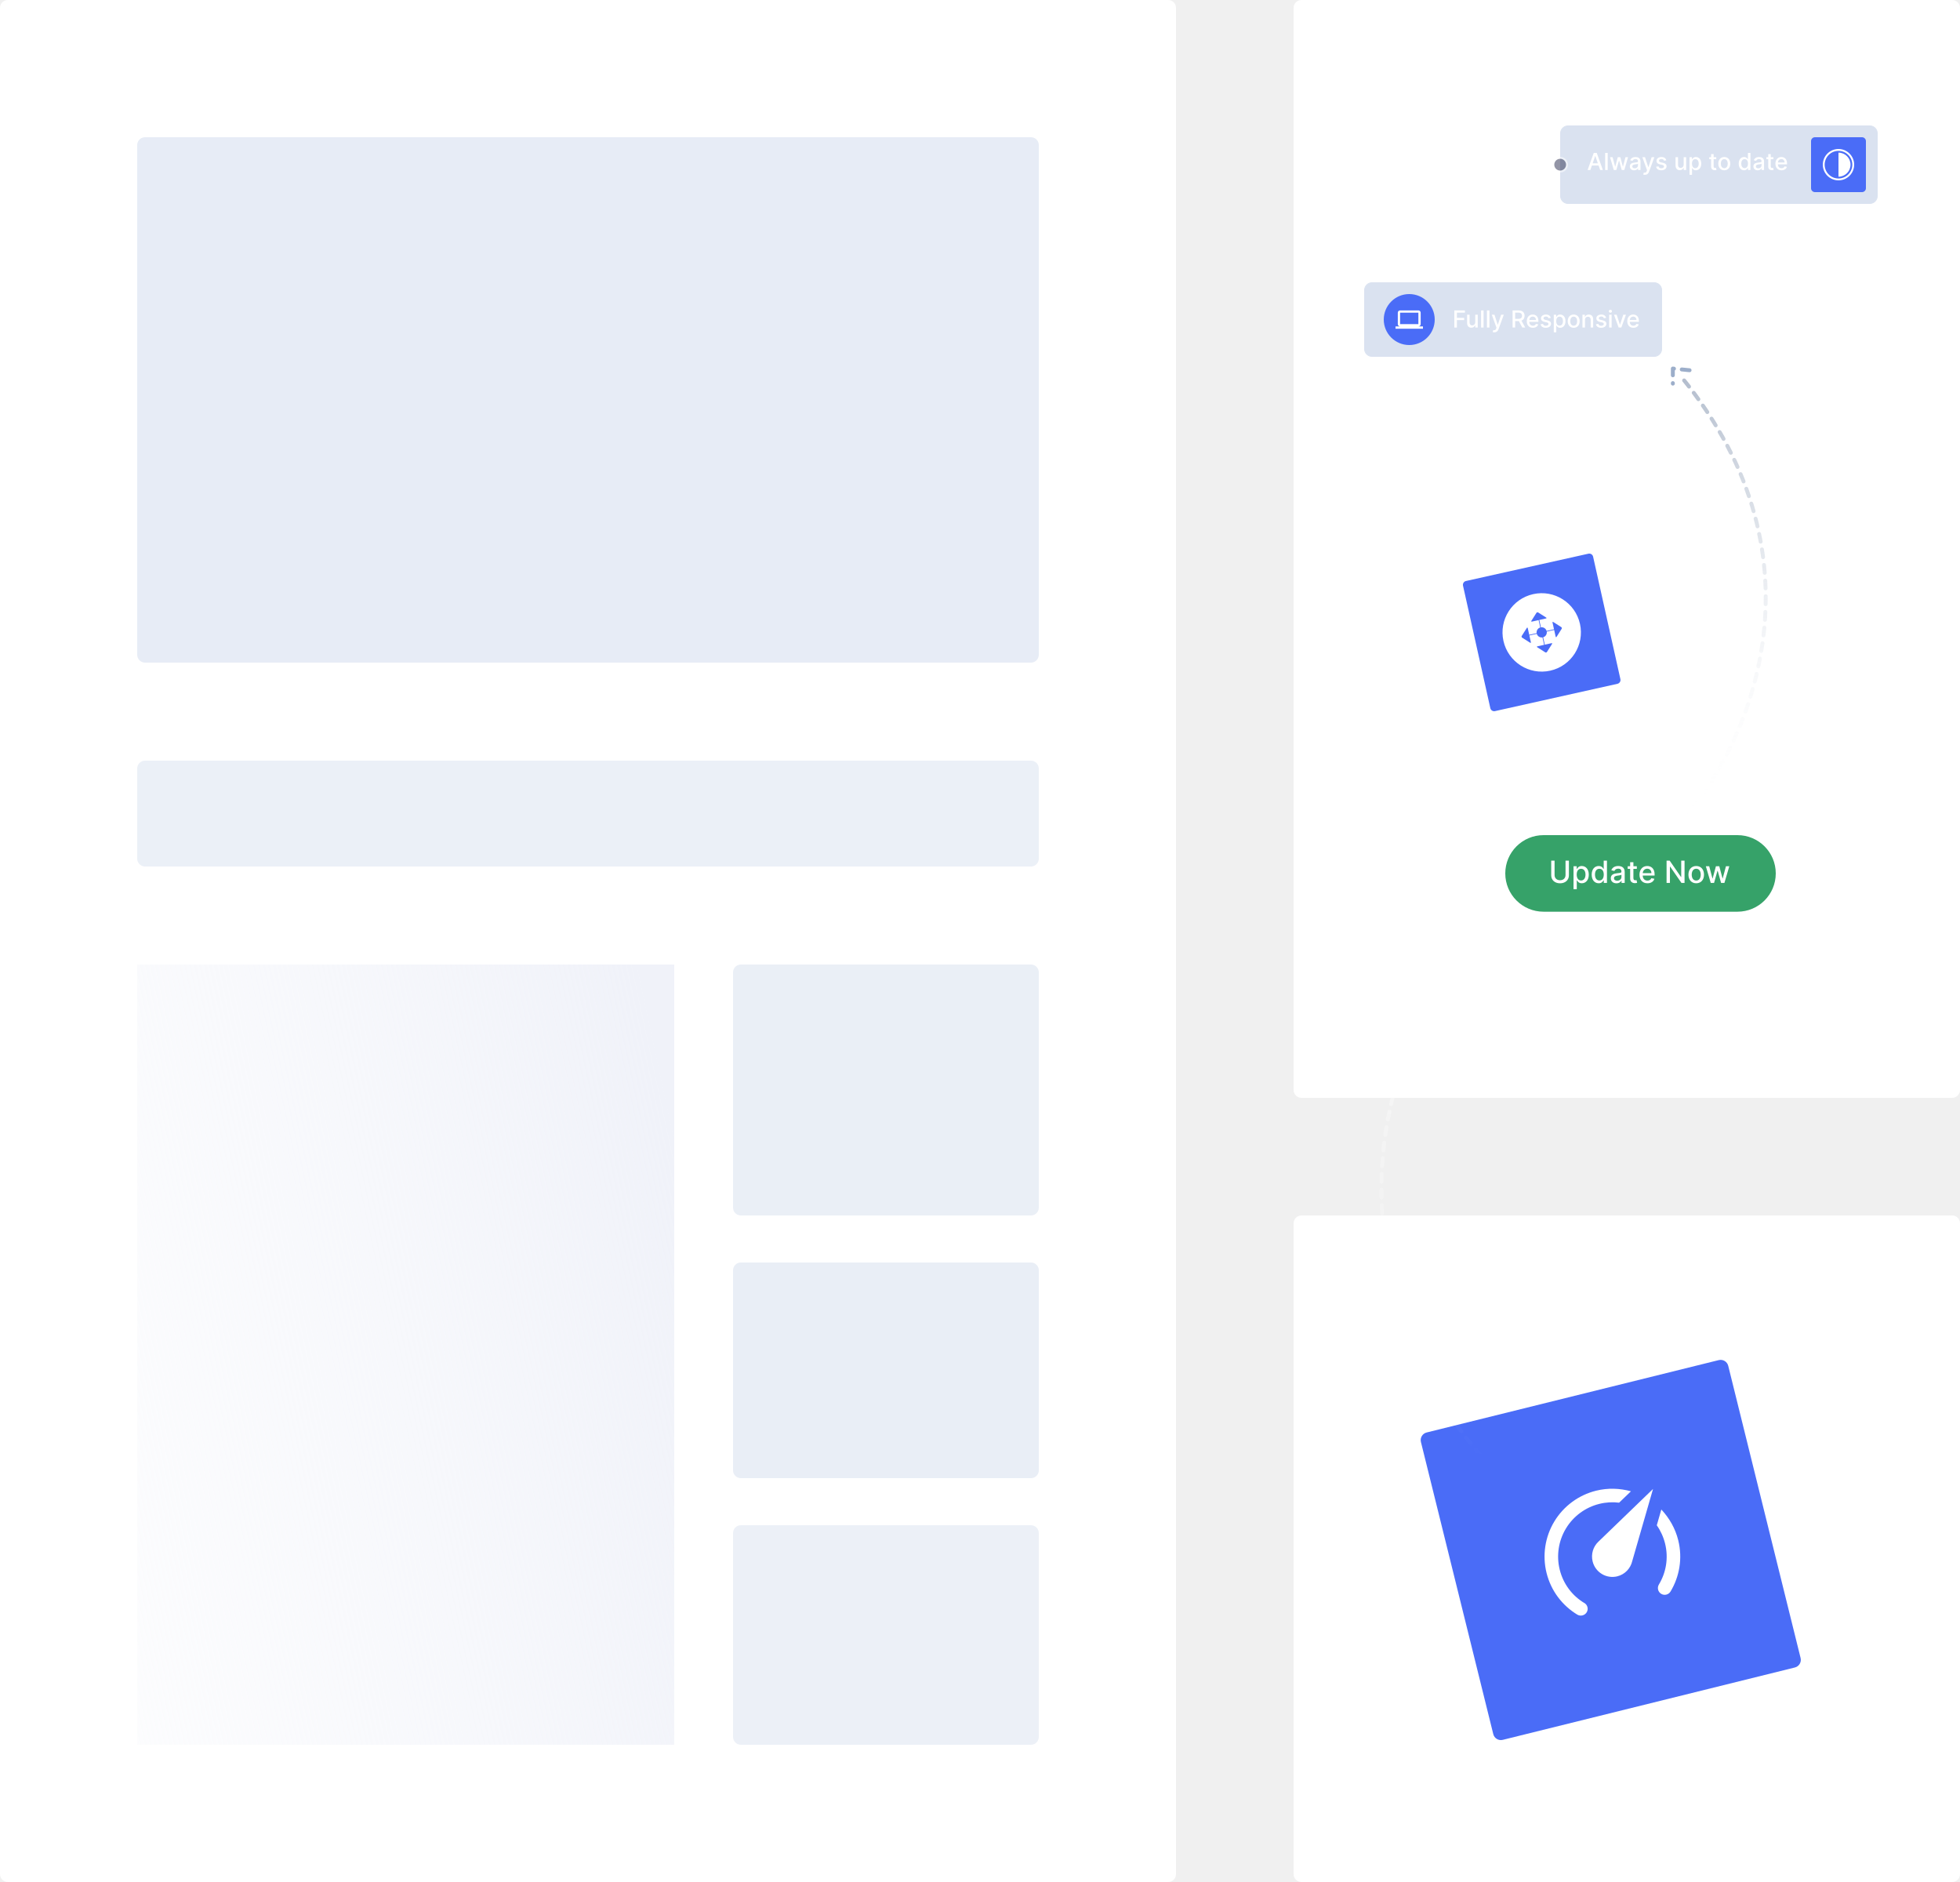
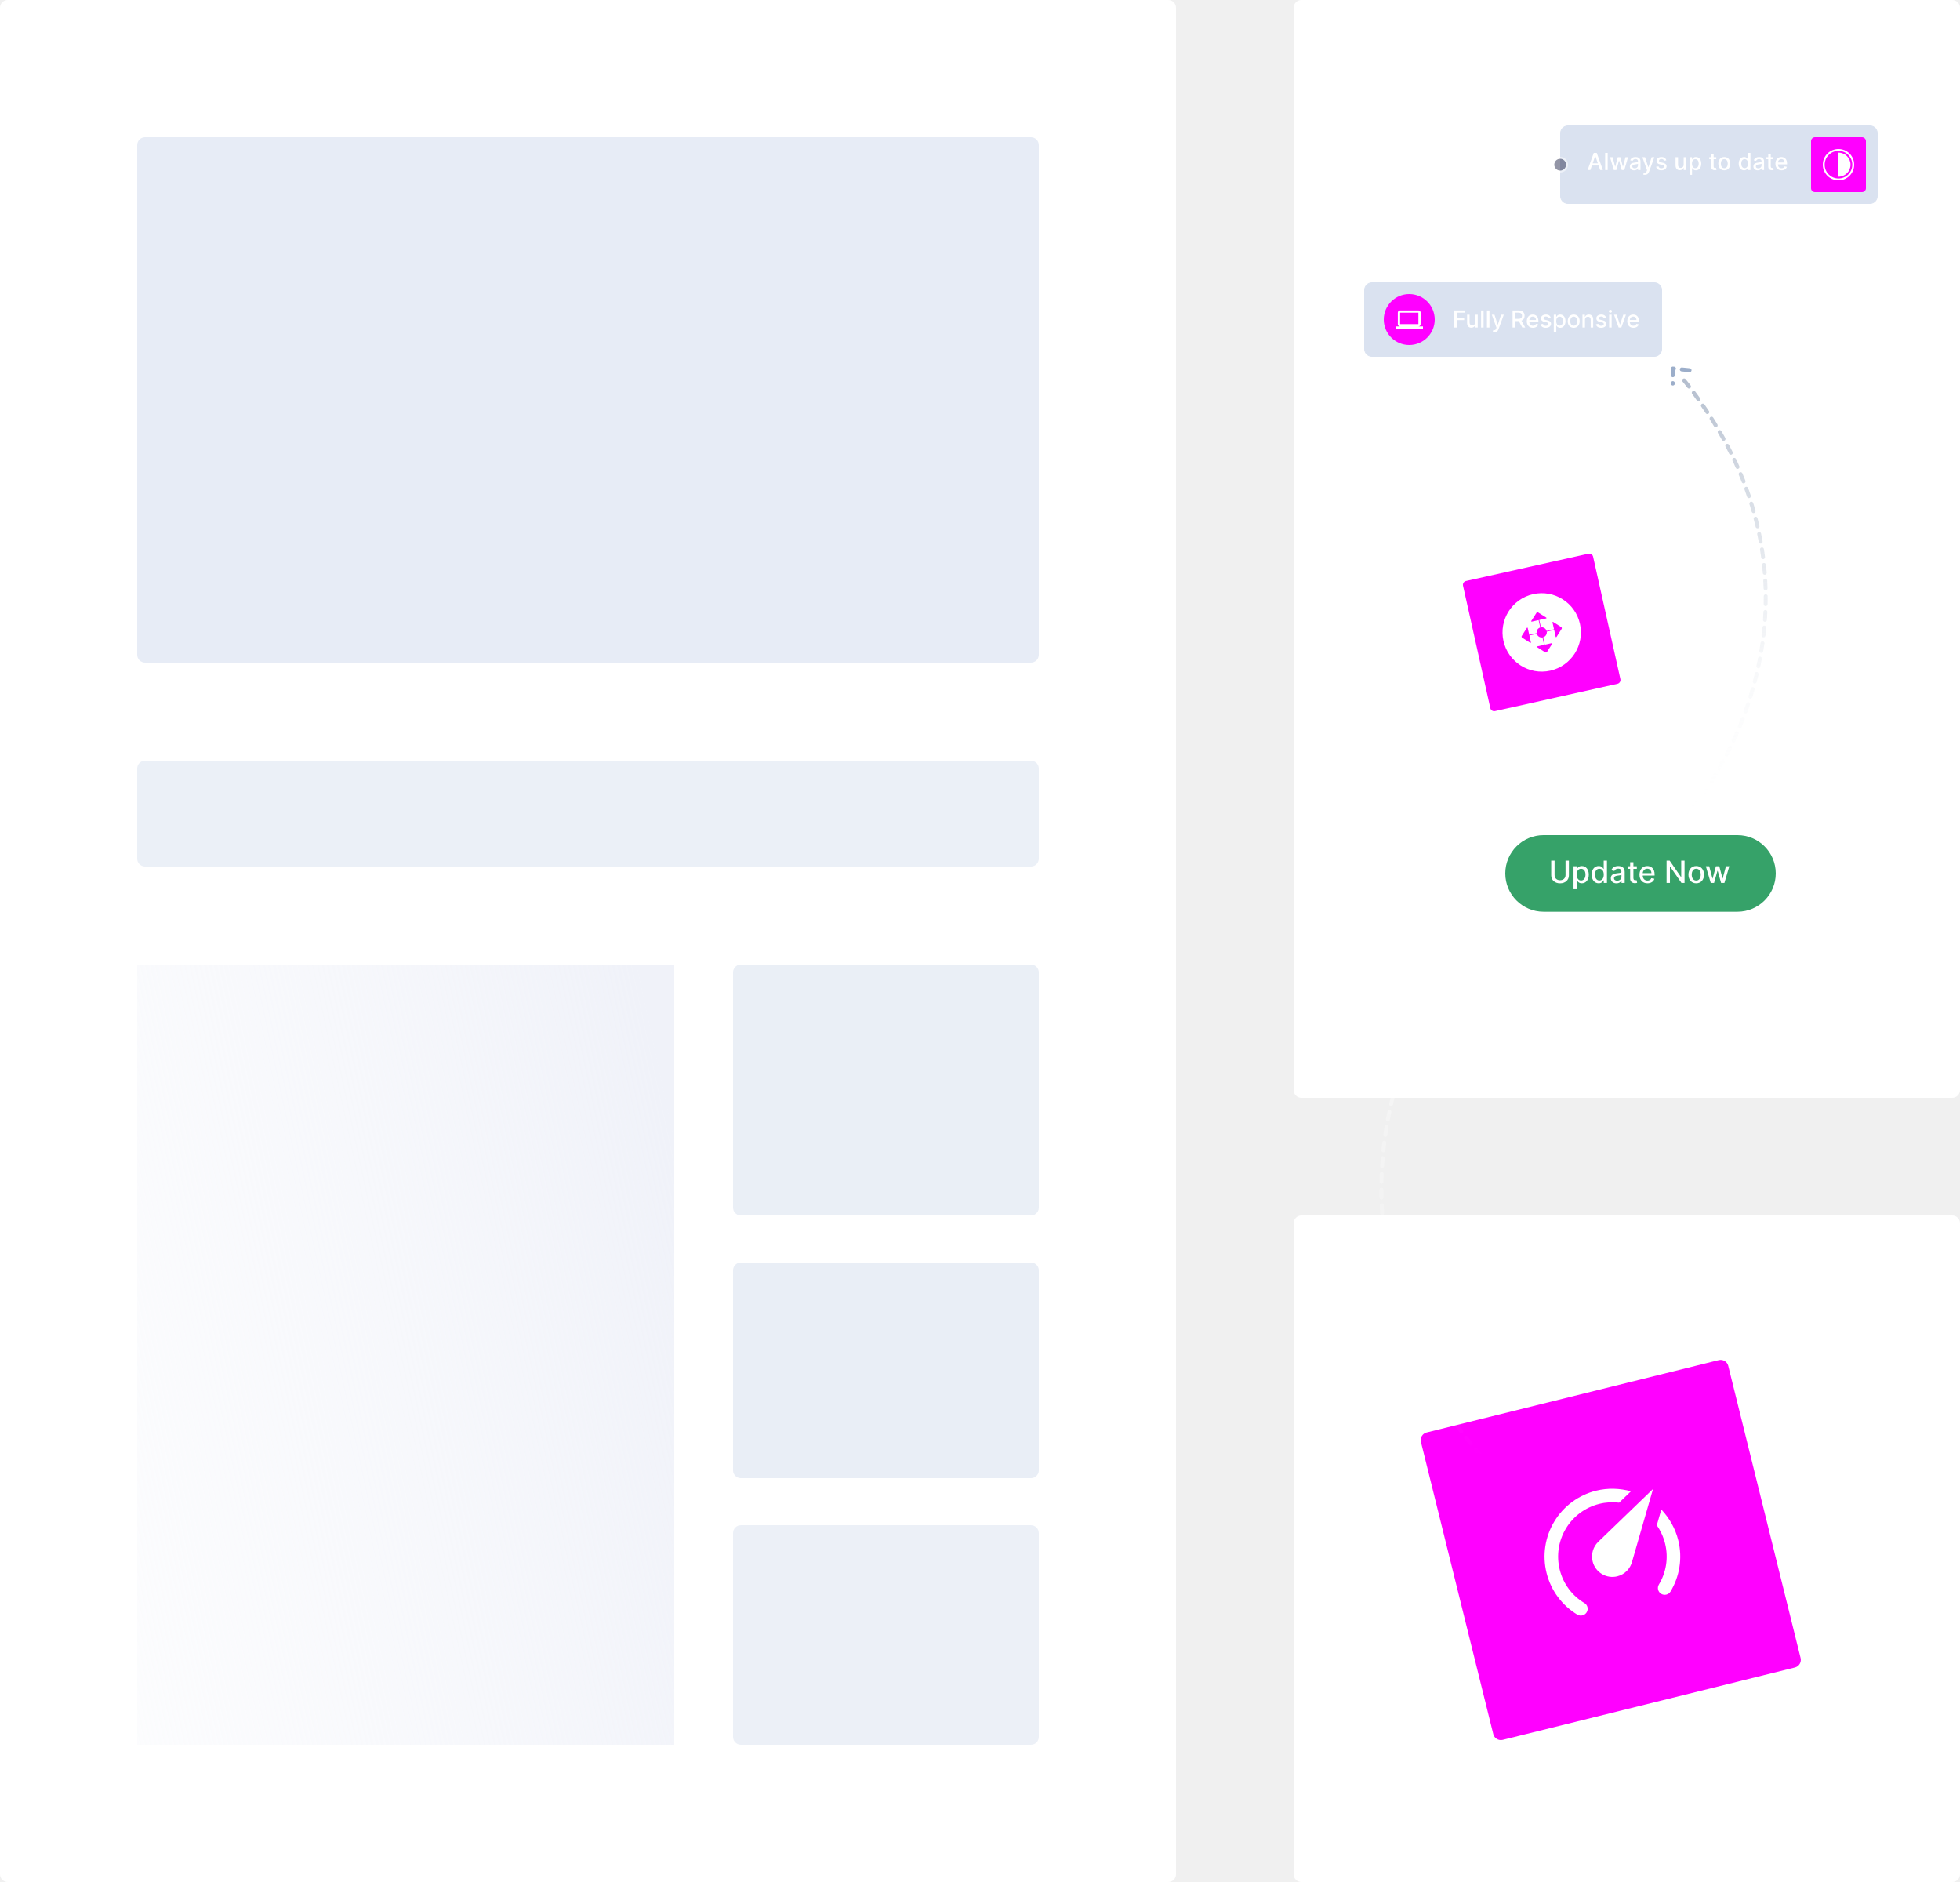
<svg xmlns="http://www.w3.org/2000/svg" width="500" height="480" viewBox="0 0 500 480" fill="none">
  <rect x="330" y="310" width="170" height="170" rx="2" fill="white" />
-   <rect x="362" y="365.831" width="80.765" height="80.765" rx="2" transform="rotate(-13.9128 362 365.831)" fill="#4A6CF7" />
+   <rect x="362" y="365.831" width="80.765" height="80.765" rx="2" transform="rotate(-13.9128 362 365.831)" fill="#ff00ff" />
  <path d="M412.572 402.039C411.235 402.37 409.822 402.156 408.643 401.445C407.464 400.734 406.615 399.584 406.284 398.247C405.818 396.366 406.435 394.466 407.718 393.239L421.691 379.757L416.388 398.152C415.956 400.006 414.538 401.552 412.572 402.039ZM407.162 380.2C410.203 379.447 413.25 379.584 416.061 380.349L413.037 383.256C411.434 383.047 409.675 383.144 407.995 383.56C404.43 384.443 401.363 386.705 399.467 389.85C397.571 392.995 397.002 396.764 397.884 400.328C398.804 404.041 401.131 407.03 404.167 408.846L404.183 408.842C405.001 409.335 405.263 410.393 404.77 411.21C404.277 412.028 403.202 412.294 402.389 411.818C398.595 409.531 395.673 405.797 394.525 401.16C393.421 396.705 394.132 391.994 396.502 388.063C398.873 384.132 402.707 381.304 407.162 380.2ZM428.123 392.838C429.271 397.474 428.43 402.14 426.143 405.934C425.646 406.735 424.587 406.997 423.77 406.504C422.952 406.011 422.69 404.953 423.183 404.135C425.016 401.096 425.683 397.383 424.763 393.67C424.347 391.99 423.612 390.389 422.649 389.023L423.808 384.992C425.826 387.166 427.365 389.78 428.123 392.838Z" fill="white" />
  <rect width="300" height="480" rx="2" fill="white" />
  <rect x="35" y="35" width="230" height="134" rx="2" fill="#DAE2F0" fill-opacity="0.66" />
  <rect opacity="0.53" x="35" y="194" width="230" height="27" rx="2" fill="#DAE2F0" />
  <rect x="35" y="246" width="137" height="199" fill="url(#paint0_linear_1028_1032)" />
  <rect opacity="0.57" x="187" y="246" width="78" height="64" rx="2" fill="#DAE2F0" />
  <rect opacity="0.6" x="187" y="322" width="78" height="55" rx="2" fill="#DAE2F0" />
  <rect opacity="0.5" x="187" y="389" width="78" height="56" rx="2" fill="#DAE2F0" />
  <path d="M377.795 371.295C358.482 349.772 331.574 292.451 378.448 235.356" stroke="url(#paint1_linear_1028_1032)" stroke-linecap="round" stroke-linejoin="round" stroke-dasharray="2 2" />
  <path d="M375.753 233.513L380.883 233V237.617" stroke="url(#paint2_linear_1028_1032)" stroke-linecap="round" stroke-linejoin="round" stroke-dasharray="2 2" />
  <rect x="330" width="170" height="280" rx="2" fill="white" />
  <rect x="384" y="213" width="69" height="19.528" rx="9.764" fill="#36A269" />
  <path d="M399.37 219.51V223.177C399.37 223.948 398.838 224.503 397.972 224.503C397.109 224.503 396.574 223.948 396.574 223.177V219.51H395.717V223.246C395.717 224.439 396.61 225.285 397.972 225.285C399.334 225.285 400.23 224.439 400.23 223.246V219.51H399.37Z" fill="white" />
  <path d="M401.41 226.788H402.239V224.528H402.289C402.439 224.8 402.744 225.274 403.521 225.274C404.553 225.274 405.302 224.447 405.302 223.069C405.302 221.687 404.541 220.875 403.512 220.875C402.722 220.875 402.436 221.357 402.289 221.621H402.22V220.93H401.41V226.788ZM402.222 223.06C402.222 222.17 402.611 221.579 403.335 221.579C404.087 221.579 404.464 222.214 404.464 223.06C404.464 223.915 404.075 224.567 403.335 224.567C402.622 224.567 402.222 223.956 402.222 223.06Z" fill="white" />
  <path d="M407.826 225.274C408.602 225.274 408.908 224.8 409.057 224.528H409.127V225.191H409.937V219.51H409.107V221.621H409.057C408.908 221.357 408.625 220.875 407.831 220.875C406.802 220.875 406.045 221.687 406.045 223.069C406.045 224.447 406.791 225.274 407.826 225.274ZM408.009 224.567C407.268 224.567 406.883 223.915 406.883 223.06C406.883 222.214 407.26 221.579 408.009 221.579C408.733 221.579 409.121 222.17 409.121 223.06C409.121 223.956 408.725 224.567 408.009 224.567Z" fill="white" />
  <path d="M412.36 225.285C413.065 225.285 413.462 224.927 413.62 224.608H413.653V225.191H414.463V222.361C414.463 221.121 413.487 220.875 412.81 220.875C412.039 220.875 411.329 221.185 411.051 221.962L411.831 222.139C411.953 221.837 412.263 221.546 412.821 221.546C413.356 221.546 413.631 221.826 413.631 222.309V222.328C413.631 222.63 413.32 222.625 412.555 222.714C411.747 222.808 410.921 223.019 410.921 223.987C410.921 224.825 411.55 225.285 412.36 225.285ZM412.541 224.619C412.072 224.619 411.734 224.408 411.734 223.998C411.734 223.554 412.127 223.396 412.607 223.332C412.876 223.296 413.514 223.224 413.634 223.105V223.654C413.634 224.159 413.231 224.619 412.541 224.619Z" fill="white" />
  <path d="M417.557 220.93H416.683V219.909H415.853V220.93H415.229V221.596H415.853V224.112C415.851 224.886 416.442 225.26 417.096 225.246C417.36 225.243 417.537 225.194 417.634 225.157L417.485 224.472C417.429 224.483 417.326 224.508 417.193 224.508C416.924 224.508 416.683 224.42 416.683 223.94V221.596H417.557V220.93Z" fill="white" />
  <path d="M420.265 225.277C421.194 225.277 421.851 224.819 422.04 224.126L421.255 223.984C421.105 224.386 420.745 224.592 420.273 224.592C419.563 224.592 419.086 224.131 419.064 223.31H422.093V223.016C422.093 221.476 421.172 220.875 420.206 220.875C419.019 220.875 418.237 221.779 418.237 223.088C418.237 224.411 419.008 225.277 420.265 225.277ZM419.066 222.689C419.1 222.084 419.538 221.56 420.212 221.56C420.856 221.56 421.277 222.037 421.28 222.689H419.066Z" fill="white" />
  <path d="M429.732 219.51H428.883V223.682H428.83L425.94 219.51H425.147V225.191H426.004V221.024H426.057L428.944 225.191H429.732V219.51Z" fill="white" />
  <path d="M432.71 225.277C433.912 225.277 434.697 224.397 434.697 223.08C434.697 221.754 433.912 220.875 432.71 220.875C431.509 220.875 430.724 221.754 430.724 223.08C430.724 224.397 431.509 225.277 432.71 225.277ZM432.713 224.58C431.928 224.58 431.562 223.895 431.562 223.077C431.562 222.261 431.928 221.568 432.713 221.568C433.493 221.568 433.859 222.261 433.859 223.077C433.859 223.895 433.493 224.58 432.713 224.58Z" fill="white" />
  <path d="M436.416 225.191H437.26L438.125 222.114H438.189L439.054 225.191H439.9L441.151 220.93H440.294L439.465 224.045H439.423L438.591 220.93H437.734L436.896 224.059H436.855L436.02 220.93H435.163L436.416 225.191Z" fill="white" />
  <path d="M429.313 209C445.373 191.102 467.749 143.437 428.77 95.96" stroke="url(#paint3_linear_1028_1032)" stroke-linecap="round" stroke-linejoin="round" stroke-dasharray="2 2" />
  <path d="M431.011 94.427L426.746 94V97.839" stroke="#9CAECA" stroke-linecap="round" stroke-linejoin="round" stroke-dasharray="2 2" />
  <path d="M425.919 209.551C429.35 203.094 432.466 187.388 417.488 176.228" stroke="url(#paint4_linear_1028_1032)" stroke-width="0.7" stroke-linecap="round" stroke-linejoin="round" stroke-dasharray="2 2" />
  <rect x="348.1" y="72.1" width="75.8" height="18.8" rx="1.9" fill="#DAE2F0" stroke="#DAE2F0" stroke-width="0.2" />
  <path d="M371 83.538H371.658V81.636H373.512V81.071H371.658V79.742H373.706V79.175H371V83.538Z" fill="white" />
  <path d="M376.333 82.181C376.335 82.737 375.921 83.001 375.563 83.001C375.169 83.001 374.896 82.716 374.896 82.271V80.266H374.259V82.347C374.259 83.159 374.705 83.581 375.333 83.581C375.825 83.581 376.16 83.321 376.311 82.972H376.345V83.538H376.972V80.266H376.333V82.181Z" fill="white" />
  <path d="M378.465 79.175H377.828V83.538H378.465V79.175Z" fill="white" />
  <path d="M379.959 79.175H379.322V83.538H379.959V79.175Z" fill="white" />
  <path d="M381.219 84.766C381.745 84.766 382.077 84.491 382.267 83.975L383.62 80.272L382.932 80.266L382.103 82.805H382.069L381.24 80.266H380.558L381.756 83.581L381.677 83.798C381.515 84.233 381.287 84.269 380.938 84.173L380.784 84.695C380.861 84.729 381.027 84.766 381.219 84.766Z" fill="white" />
  <path d="M385.859 83.538H386.518V81.887H387.413C387.428 81.887 387.44 81.887 387.455 81.887L388.342 83.538H389.092L388.124 81.772C388.659 81.574 388.925 81.129 388.925 80.543C388.925 79.739 388.427 79.175 387.415 79.175H385.859V83.538ZM386.518 81.32V79.739H387.344C387.994 79.739 388.263 80.048 388.263 80.543C388.263 81.035 387.994 81.32 387.353 81.32H386.518Z" fill="white" />
  <path d="M391.045 83.604C391.759 83.604 392.264 83.253 392.409 82.72L391.806 82.612C391.691 82.921 391.414 83.078 391.051 83.078C390.506 83.078 390.139 82.724 390.122 82.094H392.449V81.868C392.449 80.685 391.742 80.223 391 80.223C390.088 80.223 389.487 80.918 389.487 81.923C389.487 82.94 390.08 83.604 391.045 83.604ZM390.124 81.617C390.15 81.152 390.487 80.749 391.004 80.749C391.499 80.749 391.823 81.116 391.825 81.617H390.124Z" fill="white" />
  <path d="M395.608 81.065C395.476 80.555 395.078 80.223 394.37 80.223C393.631 80.223 393.107 80.613 393.107 81.192C393.107 81.657 393.388 81.966 394.002 82.102L394.556 82.224C394.871 82.294 395.018 82.435 395.018 82.639C395.018 82.893 394.748 83.091 394.33 83.091C393.949 83.091 393.703 82.927 393.627 82.605L393.011 82.699C393.118 83.278 393.599 83.604 394.334 83.604C395.125 83.604 395.672 83.185 395.672 82.592C395.672 82.13 395.378 81.844 394.777 81.706L394.257 81.587C393.897 81.501 393.742 81.38 393.744 81.158C393.742 80.907 394.015 80.728 394.377 80.728C394.773 80.728 394.956 80.947 395.031 81.167L395.608 81.065Z" fill="white" />
  <path d="M396.373 84.766H397.01V83.029H397.048C397.163 83.238 397.398 83.602 397.994 83.602C398.787 83.602 399.362 82.967 399.362 81.908C399.362 80.847 398.778 80.223 397.988 80.223C397.381 80.223 397.161 80.594 397.048 80.796H396.995V80.266H396.373V84.766ZM396.997 81.902C396.997 81.218 397.295 80.764 397.851 80.764C398.429 80.764 398.719 81.252 398.719 81.902C398.719 82.558 398.42 83.059 397.851 83.059C397.304 83.059 396.997 82.59 396.997 81.902Z" fill="white" />
  <path d="M401.454 83.604C402.377 83.604 402.98 82.929 402.98 81.917C402.98 80.898 402.377 80.223 401.454 80.223C400.532 80.223 399.929 80.898 399.929 81.917C399.929 82.929 400.532 83.604 401.454 83.604ZM401.456 83.07C400.854 83.07 400.572 82.543 400.572 81.915C400.572 81.288 400.854 80.756 401.456 80.756C402.055 80.756 402.336 81.288 402.336 81.915C402.336 82.543 402.055 83.07 401.456 83.07Z" fill="white" />
  <path d="M404.328 81.595C404.328 81.073 404.648 80.775 405.091 80.775C405.523 80.775 405.786 81.058 405.786 81.533V83.538H406.423V81.457C406.423 80.647 405.977 80.223 405.308 80.223C404.816 80.223 404.494 80.451 404.343 80.798H404.303V80.266H403.691V83.538H404.328V81.595Z" fill="white" />
  <path d="M409.729 81.065C409.597 80.555 409.199 80.223 408.491 80.223C407.752 80.223 407.228 80.613 407.228 81.192C407.228 81.657 407.509 81.966 408.123 82.102L408.677 82.224C408.992 82.294 409.139 82.435 409.139 82.639C409.139 82.893 408.869 83.091 408.451 83.091C408.07 83.091 407.825 82.927 407.748 82.605L407.132 82.699C407.239 83.278 407.72 83.604 408.455 83.604C409.246 83.604 409.793 83.185 409.793 82.592C409.793 82.13 409.499 81.844 408.898 81.706L408.379 81.587C408.018 81.501 407.863 81.38 407.865 81.158C407.863 80.907 408.136 80.728 408.498 80.728C408.894 80.728 409.077 80.947 409.152 81.167L409.729 81.065Z" fill="white" />
  <path d="M410.494 83.538H411.131V80.266H410.494V83.538ZM410.816 79.761C411.035 79.761 411.218 79.59 411.218 79.381C411.218 79.173 411.035 79 410.816 79C410.594 79 410.413 79.173 410.413 79.381C410.413 79.59 410.594 79.761 410.816 79.761Z" fill="white" />
  <path d="M414.788 80.266H414.104L413.277 82.784H413.243L412.414 80.266H411.73L412.919 83.538H413.601L414.788 80.266Z" fill="white" />
  <path d="M416.68 83.604C417.393 83.604 417.898 83.253 418.043 82.72L417.44 82.612C417.325 82.921 417.048 83.078 416.686 83.078C416.141 83.078 415.774 82.724 415.757 82.094H418.084V81.868C418.084 80.685 417.376 80.223 416.635 80.223C415.723 80.223 415.122 80.918 415.122 81.923C415.122 82.94 415.714 83.604 416.68 83.604ZM415.759 81.617C415.785 81.152 416.121 80.749 416.639 80.749C417.134 80.749 417.457 81.116 417.46 81.617H415.759Z" fill="white" />
-   <circle cx="359.5" cy="81.5" r="6.5" fill="#4A6CF7" />
+   <circle cx="359.5" cy="81.5" r="6.5" fill="#ff00ff" />
  <path d="M357.167 79.75H361.833V82.667H357.167V79.75ZM361.833 83.25C361.988 83.25 362.136 83.189 362.246 83.079C362.355 82.97 362.417 82.822 362.417 82.667V79.75C362.417 79.427 362.154 79.167 361.833 79.167H357.167C356.843 79.167 356.583 79.427 356.583 79.75V82.667C356.583 82.822 356.645 82.97 356.754 83.079C356.864 83.189 357.012 83.25 357.167 83.25H356V83.834H363V83.25H361.833Z" fill="white" />
-   <rect x="373" y="148.4" width="34" height="34" rx="1" transform="rotate(-12.5713 373 148.4)" fill="#4A6CF7" />
+   <rect x="373" y="148.4" width="34" height="34" rx="1" transform="rotate(-12.5713 373 148.4)" fill="#ff00ff" />
  <circle cx="393.293" cy="161.293" r="10" transform="rotate(-12.5713 393.293 161.293)" fill="white" />
  <g clip-path="url(#clip0_1028_1032)">
-     <path d="M398.281 159.94L396.256 158.653C396.106 158.557 396.015 158.621 396.054 158.795L396.433 160.496L394.539 160.918C394.355 160.293 393.738 159.901 393.094 160L392.675 158.119L394.375 157.74C394.55 157.701 394.569 157.592 394.418 157.496L392.393 156.21C392.242 156.114 392.043 156.159 391.948 156.309L390.661 158.334C390.565 158.485 390.629 158.575 390.803 158.536L392.504 158.157L392.923 160.037C392.298 160.222 391.905 160.838 392.005 161.482L390.111 161.905L389.732 160.205C389.693 160.031 389.584 160.012 389.489 160.162L388.202 162.188C388.106 162.338 388.151 162.537 388.301 162.633L390.326 163.919C390.477 164.015 390.567 163.952 390.528 163.777L390.149 162.076L392.04 161.654C392.225 162.279 392.842 162.671 393.486 162.572L393.908 164.463L392.208 164.842C392.034 164.881 392.015 164.99 392.165 165.086L394.191 166.372C394.341 166.468 394.54 166.424 394.636 166.273L395.923 164.248C396.018 164.097 395.955 164.007 395.78 164.046L394.082 164.425L393.661 162.535C394.286 162.35 394.678 161.734 394.579 161.09L396.471 160.668L396.85 162.369C396.889 162.543 396.997 162.562 397.093 162.412L398.38 160.386C398.476 160.236 398.432 160.035 398.281 159.94Z" fill="#4A6CF7" />
+     <path d="M398.281 159.94L396.256 158.653C396.106 158.557 396.015 158.621 396.054 158.795L396.433 160.496L394.539 160.918C394.355 160.293 393.738 159.901 393.094 160L392.675 158.119L394.375 157.74C394.55 157.701 394.569 157.592 394.418 157.496L392.393 156.21C392.242 156.114 392.043 156.159 391.948 156.309L390.661 158.334C390.565 158.485 390.629 158.575 390.803 158.536L392.504 158.157L392.923 160.037C392.298 160.222 391.905 160.838 392.005 161.482L390.111 161.905L389.732 160.205C389.693 160.031 389.584 160.012 389.489 160.162L388.202 162.188C388.106 162.338 388.151 162.537 388.301 162.633L390.326 163.919C390.477 164.015 390.567 163.952 390.528 163.777L390.149 162.076L392.04 161.654C392.225 162.279 392.842 162.671 393.486 162.572L393.908 164.463L392.208 164.842C392.034 164.881 392.015 164.99 392.165 165.086L394.191 166.372C394.341 166.468 394.54 166.424 394.636 166.273L395.923 164.248C396.018 164.097 395.955 164.007 395.78 164.046L394.082 164.425L393.661 162.535C394.286 162.35 394.678 161.734 394.579 161.09L396.471 160.668L396.85 162.369C396.889 162.543 396.997 162.562 397.093 162.412L398.38 160.386C398.476 160.236 398.432 160.035 398.281 159.94Z" fill="#ff00ff" />
  </g>
  <rect x="398.1" y="32.1" width="80.8" height="19.8" rx="1.9" fill="#DAE2F0" stroke="#DAE2F0" stroke-width="0.2" />
-   <rect x="462" y="35" width="14" height="14" rx="1" fill="#4A6CF7" />
+   <rect x="462" y="35" width="14" height="14" rx="1" fill="#ff00ff" />
  <path d="M468.998 38C466.791 38 465 39.791 465 41.998C465 44.209 466.791 46 468.998 46C471.209 46 473 44.209 473 41.998C473 39.791 471.209 38 468.998 38ZM469 45.524C467.054 45.524 465.476 43.946 465.476 42C465.476 40.054 467.054 38.476 469 38.476C470.946 38.476 472.524 40.054 472.524 42C472.524 43.946 470.946 45.524 469 45.524ZM469 38.928V45.069C470.694 45.069 472.071 43.692 472.071 41.998C472.071 40.308 470.694 38.928 469 38.928Z" fill="white" />
  <path d="M405.699 43.364L406.099 42.209H407.804L408.202 43.364H408.901L407.331 39H406.57L405 43.364H405.699ZM406.291 41.655L406.935 39.793H406.969L407.612 41.655H406.291Z" fill="white" />
  <path d="M410.117 39H409.48V43.364H410.117V39Z" fill="white" />
  <path d="M411.684 43.364H412.332L412.996 41.001H413.045L413.71 43.364H414.36L415.321 40.091H414.663L414.026 42.484H413.994L413.354 40.091H412.696L412.053 42.494H412.021L411.379 40.091H410.721L411.684 43.364Z" fill="white" />
  <path d="M416.878 43.436C417.419 43.436 417.724 43.161 417.845 42.916H417.871V43.364H418.493V41.19C418.493 40.238 417.743 40.048 417.223 40.048C416.631 40.048 416.085 40.287 415.872 40.883L416.471 41.02C416.565 40.788 416.803 40.564 417.232 40.564C417.643 40.564 417.854 40.779 417.854 41.15V41.165C417.854 41.397 417.615 41.393 417.027 41.461C416.407 41.533 415.772 41.695 415.772 42.439C415.772 43.082 416.256 43.436 416.878 43.436ZM417.017 42.925C416.656 42.925 416.396 42.763 416.396 42.447C416.396 42.106 416.699 41.985 417.068 41.936C417.274 41.908 417.764 41.853 417.856 41.761V42.183C417.856 42.571 417.547 42.925 417.017 42.925Z" fill="white" />
  <path d="M419.627 44.591C420.153 44.591 420.486 44.316 420.675 43.8L422.028 40.097L421.34 40.091L420.511 42.631H420.477L419.648 40.091H418.967L420.164 43.406L420.085 43.624C419.923 44.058 419.695 44.094 419.346 43.999L419.192 44.521C419.269 44.555 419.435 44.591 419.627 44.591Z" fill="white" />
  <path d="M425.081 40.89C424.949 40.381 424.551 40.048 423.843 40.048C423.104 40.048 422.58 40.438 422.58 41.018C422.58 41.482 422.861 41.791 423.475 41.928L424.029 42.049C424.344 42.119 424.491 42.26 424.491 42.465C424.491 42.718 424.22 42.916 423.803 42.916C423.421 42.916 423.176 42.752 423.1 42.43L422.484 42.524C422.59 43.104 423.072 43.43 423.807 43.43C424.597 43.43 425.145 43.01 425.145 42.418C425.145 41.955 424.851 41.67 424.25 41.531L423.73 41.412C423.37 41.327 423.215 41.205 423.217 40.984C423.215 40.732 423.487 40.553 423.85 40.553C424.246 40.553 424.429 40.773 424.504 40.992L425.081 40.89Z" fill="white" />
  <path d="M429.507 42.006C429.509 42.562 429.095 42.827 428.737 42.827C428.343 42.827 428.07 42.541 428.07 42.096V40.091H427.433V42.173C427.433 42.984 427.879 43.406 428.507 43.406C428.999 43.406 429.334 43.146 429.485 42.797H429.519V43.364H430.146V40.091H429.507V42.006Z" fill="white" />
  <path d="M431.002 44.591H431.639V42.854H431.677C431.792 43.063 432.027 43.428 432.623 43.428C433.416 43.428 433.991 42.793 433.991 41.734C433.991 40.673 433.407 40.048 432.617 40.048C432.01 40.048 431.79 40.419 431.677 40.621H431.624V40.091H431.002V44.591ZM431.626 41.727C431.626 41.043 431.924 40.59 432.48 40.59C433.058 40.59 433.348 41.077 433.348 41.727C433.348 42.383 433.049 42.884 432.48 42.884C431.933 42.884 431.626 42.416 431.626 41.727Z" fill="white" />
  <path d="M437.82 40.091H437.149V39.307H436.512V40.091H436.033V40.602H436.512V42.535C436.51 43.129 436.964 43.417 437.467 43.406C437.669 43.404 437.806 43.366 437.88 43.338L437.765 42.812C437.722 42.82 437.644 42.84 437.541 42.84C437.335 42.84 437.149 42.771 437.149 42.403V40.602H437.82V40.091Z" fill="white" />
  <path d="M439.869 43.43C440.791 43.43 441.394 42.754 441.394 41.742C441.394 40.724 440.791 40.048 439.869 40.048C438.946 40.048 438.343 40.724 438.343 41.742C438.343 42.754 438.946 43.43 439.869 43.43ZM439.871 42.895C439.268 42.895 438.987 42.369 438.987 41.74C438.987 41.114 439.268 40.581 439.871 40.581C440.469 40.581 440.751 41.114 440.751 41.74C440.751 42.369 440.469 42.895 439.871 42.895Z" fill="white" />
  <path d="M444.918 43.428C445.515 43.428 445.749 43.063 445.864 42.854H445.918V43.364H446.54V39H445.903V40.621H445.864C445.749 40.419 445.532 40.048 444.923 40.048C444.132 40.048 443.55 40.673 443.55 41.734C443.55 42.793 444.124 43.428 444.918 43.428ZM445.059 42.884C444.49 42.884 444.194 42.383 444.194 41.727C444.194 41.077 444.484 40.59 445.059 40.59C445.615 40.59 445.913 41.043 445.913 41.727C445.913 42.416 445.609 42.884 445.059 42.884Z" fill="white" />
  <path d="M448.401 43.436C448.943 43.436 449.247 43.161 449.369 42.916H449.394V43.364H450.017V41.19C450.017 40.238 449.267 40.048 448.747 40.048C448.154 40.048 447.609 40.287 447.396 40.883L447.994 41.02C448.088 40.788 448.327 40.564 448.755 40.564C449.166 40.564 449.377 40.779 449.377 41.15V41.165C449.377 41.397 449.139 41.393 448.551 41.461C447.931 41.533 447.296 41.695 447.296 42.439C447.296 43.082 447.779 43.436 448.401 43.436ZM448.54 42.925C448.18 42.925 447.92 42.763 447.92 42.447C447.92 42.106 448.222 41.985 448.591 41.936C448.798 41.908 449.288 41.853 449.379 41.761V42.183C449.379 42.571 449.07 42.925 448.54 42.925Z" fill="white" />
  <path d="M452.393 40.091H451.722V39.307H451.085V40.091H450.605V40.602H451.085V42.535C451.082 43.129 451.536 43.417 452.039 43.406C452.241 43.404 452.378 43.366 452.452 43.338L452.337 42.812C452.295 42.82 452.216 42.84 452.114 42.84C451.907 42.84 451.722 42.771 451.722 42.403V40.602H452.393V40.091Z" fill="white" />
  <path d="M454.473 43.43C455.187 43.43 455.692 43.078 455.836 42.545L455.233 42.437C455.118 42.746 454.841 42.903 454.479 42.903C453.934 42.903 453.567 42.55 453.55 41.919H455.877V41.693C455.877 40.511 455.17 40.048 454.428 40.048C453.516 40.048 452.915 40.743 452.915 41.749C452.915 42.765 453.508 43.43 454.473 43.43ZM453.552 41.442C453.578 40.977 453.915 40.575 454.432 40.575C454.927 40.575 455.251 40.941 455.253 41.442H453.552Z" fill="white" />
  <circle opacity="0.5" cx="398" cy="42" r="1.75" fill="#282C4D" stroke="white" stroke-width="0.5" />
  <line x1="347" y1="41.75" x2="396" y2="41.75" stroke="url(#paint5_linear_1028_1032)" stroke-width="0.5" />
  <defs>
    <linearGradient id="paint0_linear_1028_1032" x1="156.747" y1="216.683" x2="-149.033" y2="282.186" gradientUnits="userSpaceOnUse">
      <stop stop-color="#F0F2F9" />
      <stop offset="1" stop-color="white" stop-opacity="0" />
    </linearGradient>
    <linearGradient id="paint1_linear_1028_1032" x1="374.3" y1="234.975" x2="361.897" y2="369.833" gradientUnits="userSpaceOnUse">
      <stop stop-color="white" stop-opacity="0.48" />
      <stop offset="1" stop-color="white" stop-opacity="0" />
    </linearGradient>
    <linearGradient id="paint2_linear_1028_1032" x1="378.318" y1="233" x2="378.318" y2="237.617" gradientUnits="userSpaceOnUse">
      <stop stop-color="white" stop-opacity="0.55" />
      <stop offset="1" stop-color="white" stop-opacity="0.62" />
    </linearGradient>
    <linearGradient id="paint3_linear_1028_1032" x1="432.22" y1="95.642" x2="442.533" y2="207.784" gradientUnits="userSpaceOnUse">
      <stop stop-color="#5F7597" stop-opacity="0.48" />
      <stop offset="1" stop-color="white" stop-opacity="0" />
    </linearGradient>
    <linearGradient id="paint4_linear_1028_1032" x1="418.483" y1="175.882" x2="429.732" y2="208.225" gradientUnits="userSpaceOnUse">
      <stop stop-color="white" stop-opacity="0.48" />
      <stop offset="1" stop-color="white" stop-opacity="0" />
    </linearGradient>
    <linearGradient id="paint5_linear_1028_1032" x1="396" y1="42" x2="359.25" y2="42" gradientUnits="userSpaceOnUse">
      <stop stop-color="white" stop-opacity="0.28" />
      <stop offset="1" stop-color="white" stop-opacity="0" />
    </linearGradient>
    <clipPath id="clip0_1028_1032">
      <rect width="12" height="12" fill="white" transform="translate(386.13 156.742) rotate(-12.5713)" />
    </clipPath>
  </defs>
</svg>
